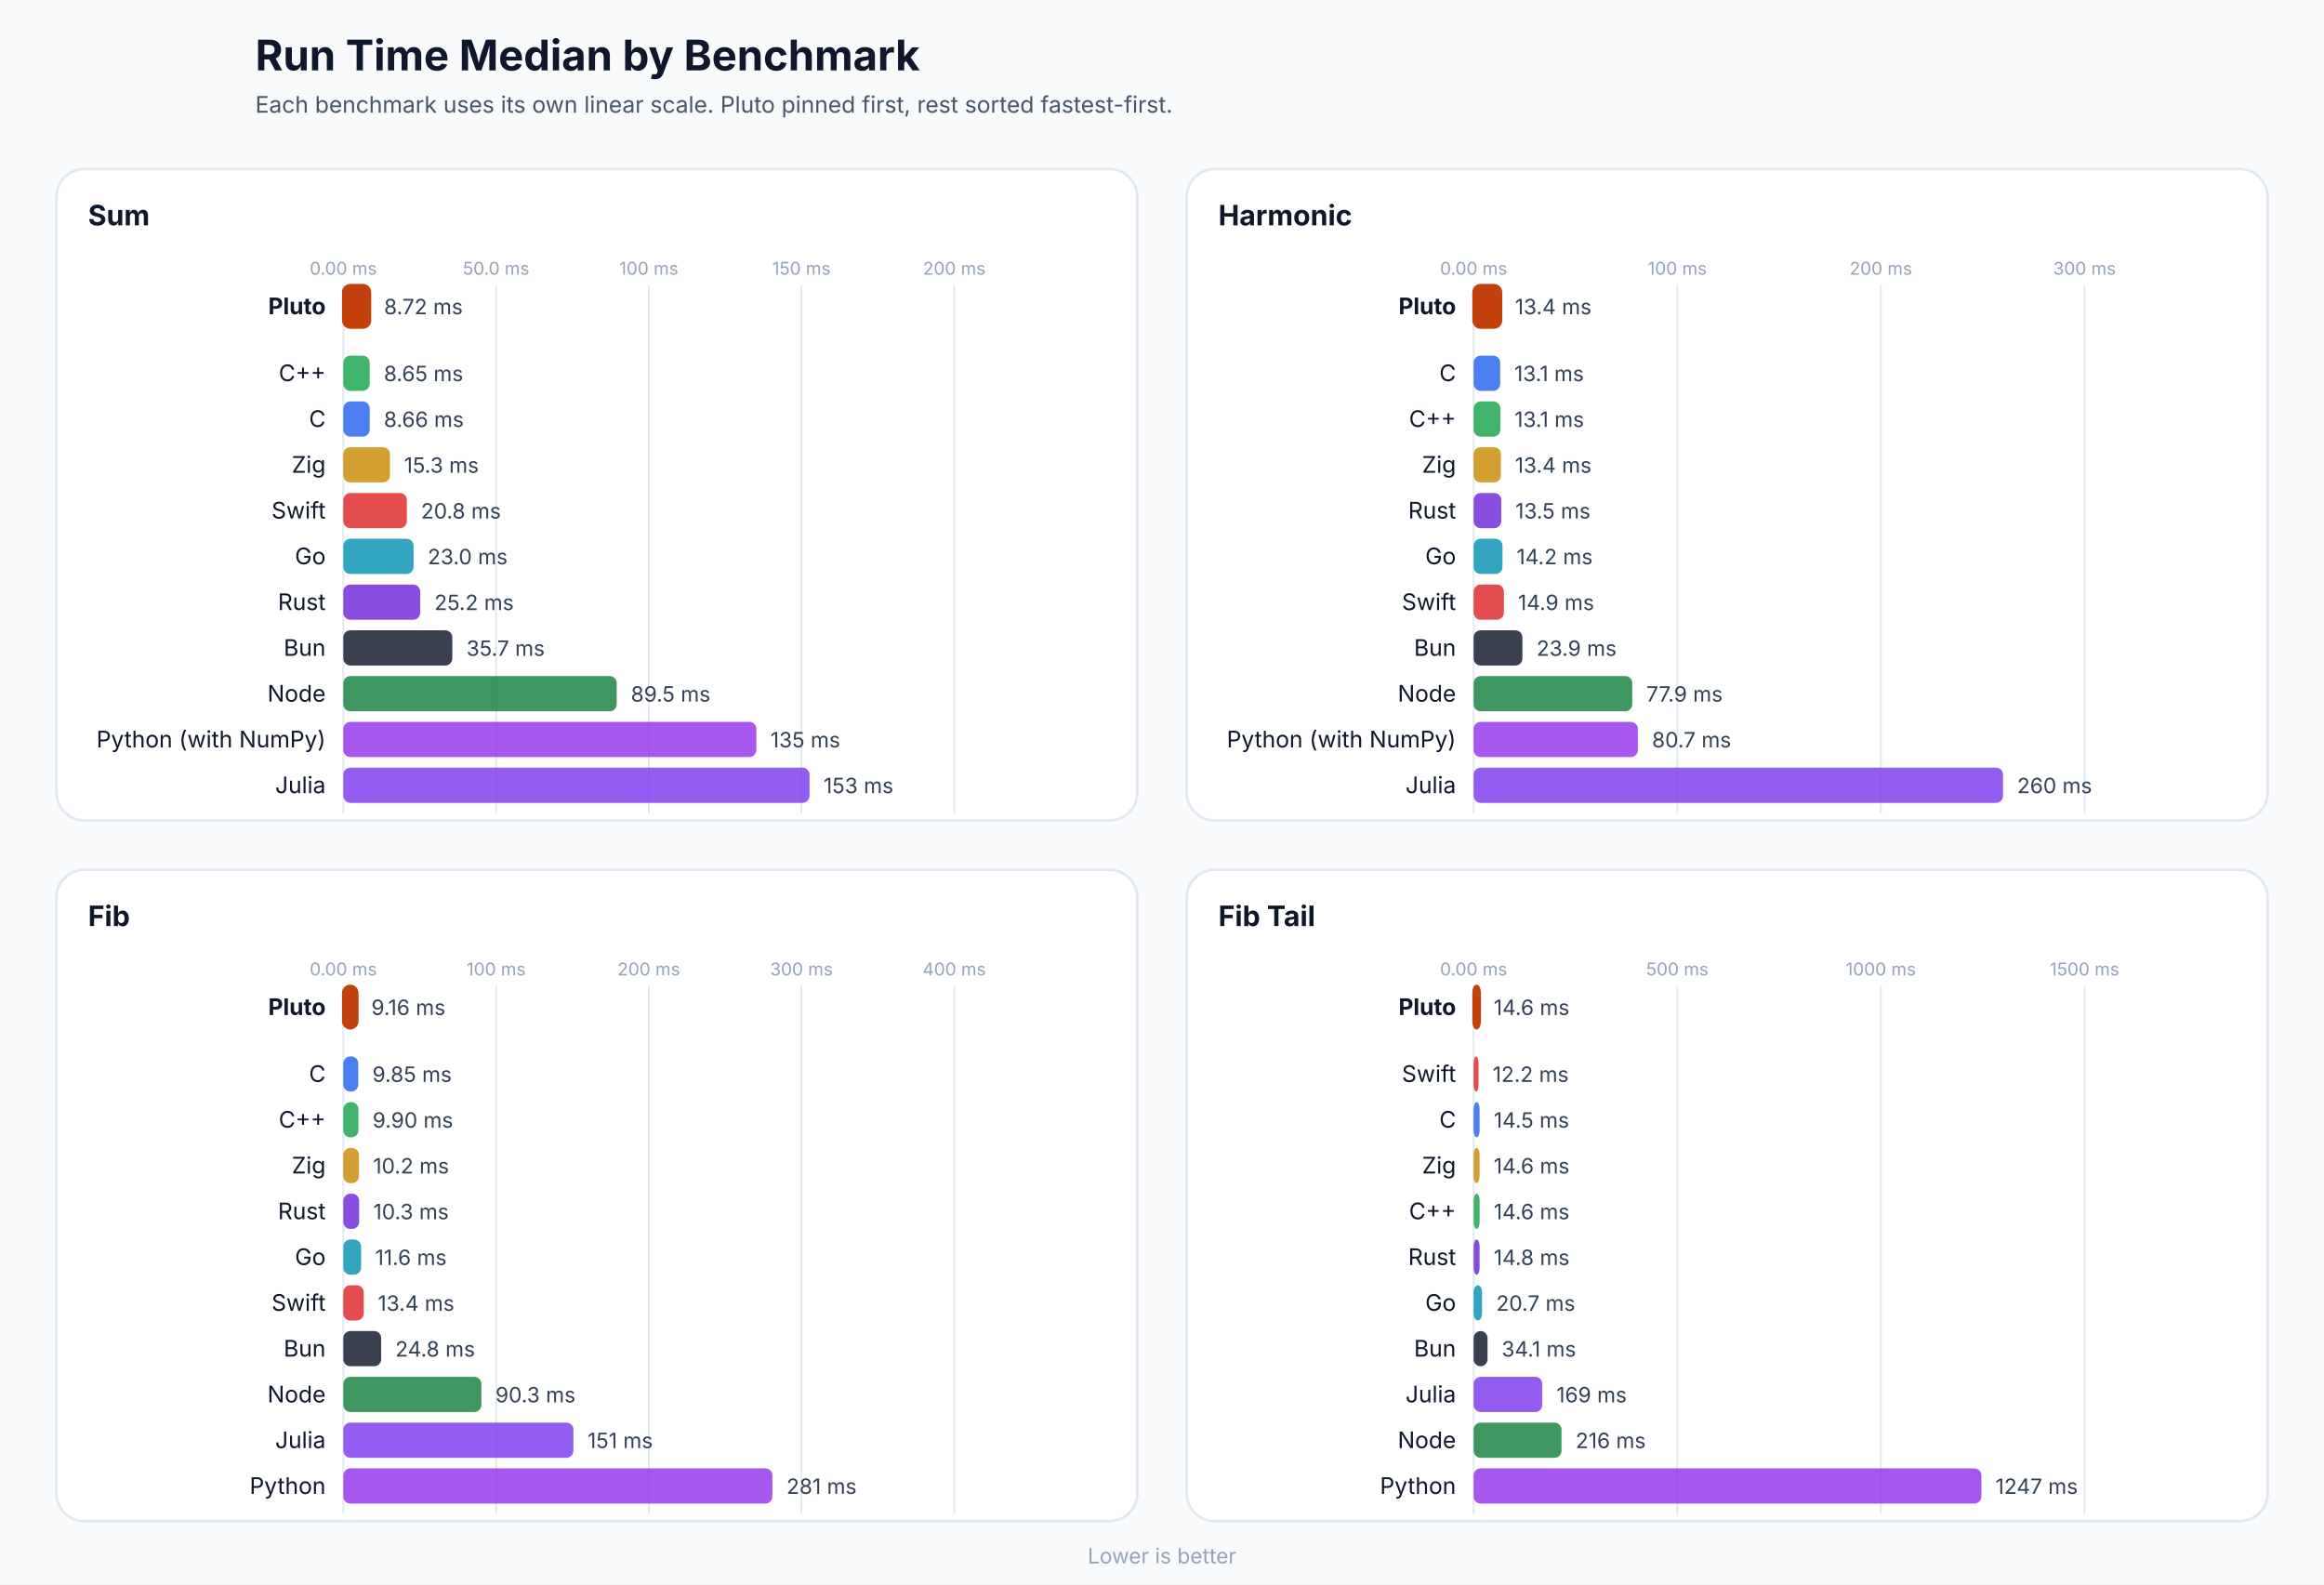
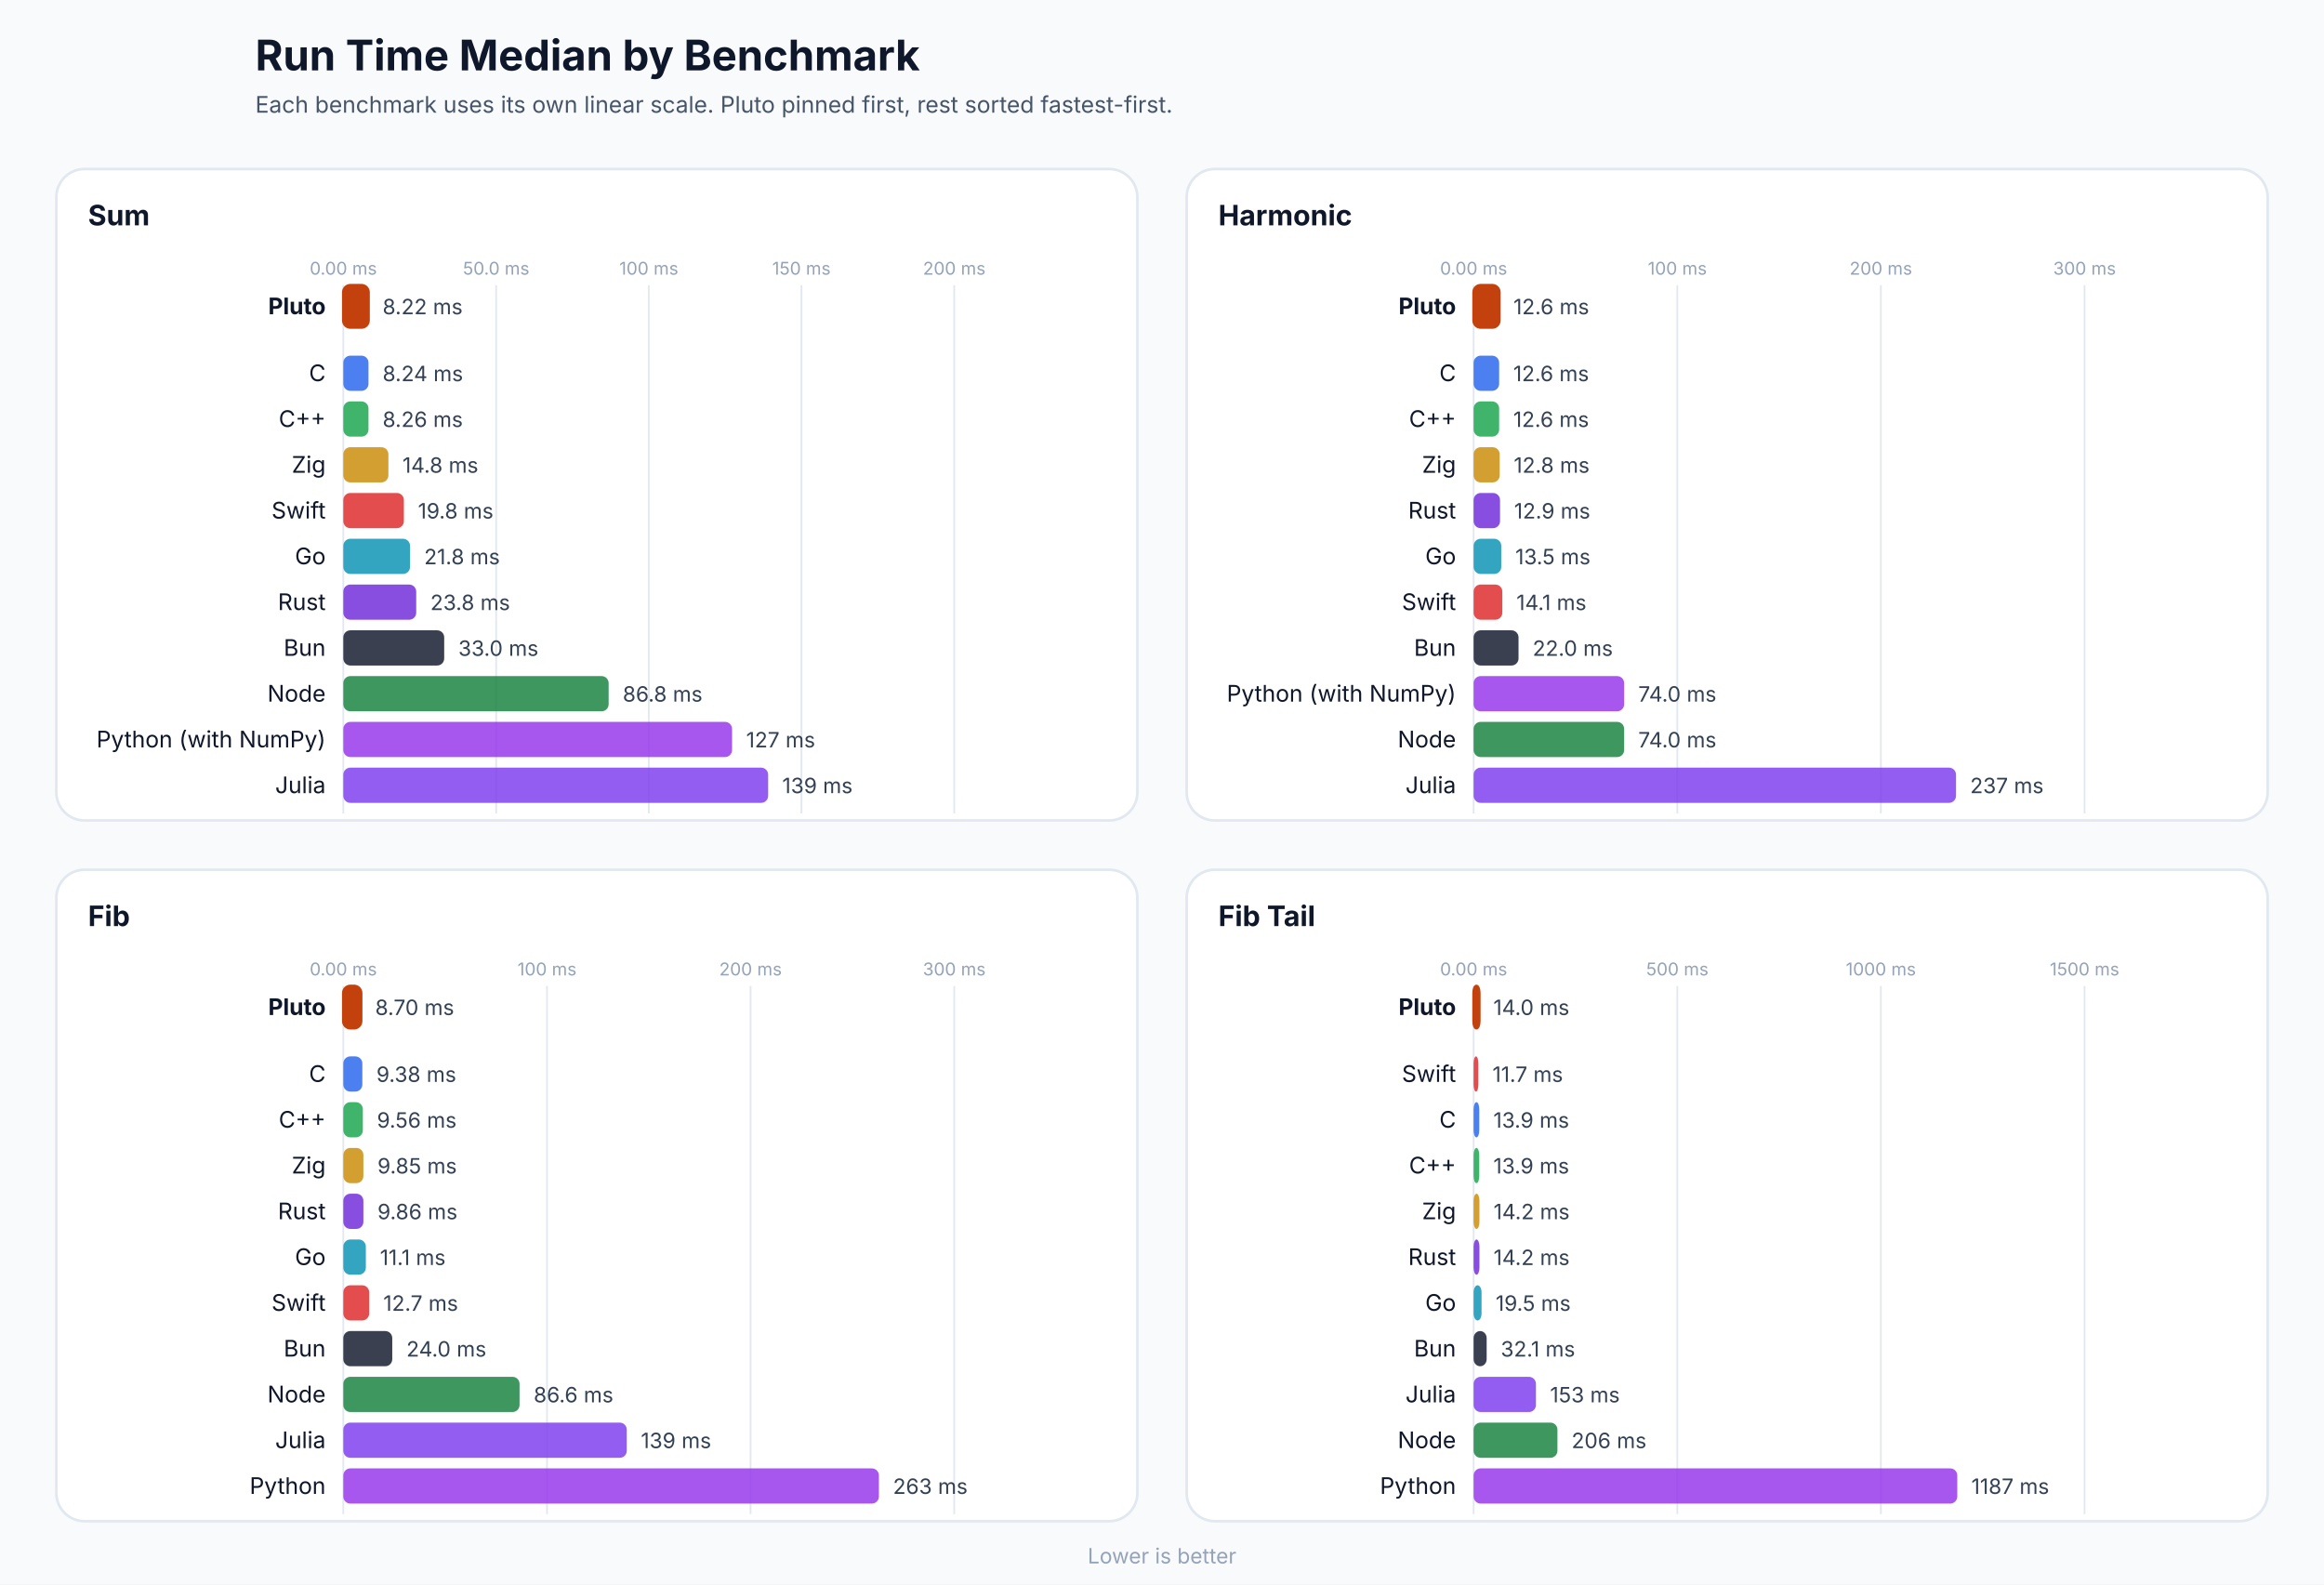
<svg xmlns="http://www.w3.org/2000/svg" width="1320" height="900" viewBox="0 0 1320 900" role="img" aria-labelledby="chart-title chart-desc">
  <rect width="1320" height="900" fill="#f8fafc" />
  <text x="145" y="40" fill="#0f172a" font-size="24" font-weight="700" font-family="ui-sans-serif, system-ui, -apple-system, BlinkMacSystemFont, sans-serif">Run Time Median by Benchmark</text>
  <text x="145" y="64" fill="#475569" font-size="13" font-family="ui-sans-serif, system-ui, -apple-system, BlinkMacSystemFont, sans-serif">Each benchmark uses its own linear scale. Pluto pinned first, rest sorted fastest-first.</text>
  <rect x="32" y="96" width="614" height="370" rx="16" fill="#ffffff" stroke="#e2e8f0" stroke-width="1.5" />
  <text x="50" y="128" fill="#0f172a" font-size="16" font-weight="700" font-family="ui-sans-serif, system-ui, -apple-system, BlinkMacSystemFont, sans-serif">Sum</text>
  <line x1="195.0" y1="162" x2="195.0" y2="462" stroke="#e2e8f0" stroke-width="1" />
  <text x="195.0" y="156" text-anchor="middle" fill="#94a3b8" font-size="10" font-family="ui-sans-serif, system-ui, -apple-system, BlinkMacSystemFont, sans-serif">0.00 ms</text>
  <line x1="281.8" y1="162" x2="281.8" y2="462" stroke="#e2e8f0" stroke-width="1" />
  <text x="281.8" y="156" text-anchor="middle" fill="#94a3b8" font-size="10" font-family="ui-sans-serif, system-ui, -apple-system, BlinkMacSystemFont, sans-serif">50.0 ms</text>
  <line x1="368.5" y1="162" x2="368.5" y2="462" stroke="#e2e8f0" stroke-width="1" />
  <text x="368.5" y="156" text-anchor="middle" fill="#94a3b8" font-size="10" font-family="ui-sans-serif, system-ui, -apple-system, BlinkMacSystemFont, sans-serif">100 ms</text>
  <line x1="455.2" y1="162" x2="455.2" y2="462" stroke="#e2e8f0" stroke-width="1" />
  <text x="455.2" y="156" text-anchor="middle" fill="#94a3b8" font-size="10" font-family="ui-sans-serif, system-ui, -apple-system, BlinkMacSystemFont, sans-serif">150 ms</text>
  <line x1="542.0" y1="162" x2="542.0" y2="462" stroke="#e2e8f0" stroke-width="1" />
  <text x="542.0" y="156" text-anchor="middle" fill="#94a3b8" font-size="10" font-family="ui-sans-serif, system-ui, -apple-system, BlinkMacSystemFont, sans-serif">200 ms</text>
  <text x="185" y="178.5" text-anchor="end" fill="#0f172a" font-size="13" font-weight="700" font-family="ui-sans-serif, system-ui, -apple-system, BlinkMacSystemFont, sans-serif">Pluto</text>
-   <rect x="195" y="162" width="15.1" height="24" rx="4" fill="#c2410c" fill-opacity="1.0" stroke="#c2410c" stroke-width="1.5" />
-   <text x="218.1" y="178.5" text-anchor="start" fill="#334155" font-size="12" font-family="ui-sans-serif, system-ui, -apple-system, BlinkMacSystemFont, sans-serif">8.72 ms</text>
-   <text x="185" y="216.5" text-anchor="end" fill="#0f172a" font-size="13" font-weight="400" font-family="ui-sans-serif, system-ui, -apple-system, BlinkMacSystemFont, sans-serif">C++</text>
-   <rect x="195" y="202" width="15.0" height="20" rx="4" fill="#16a34a" fill-opacity="0.82" />
-   <text x="218.0" y="216.5" text-anchor="start" fill="#334155" font-size="12" font-family="ui-sans-serif, system-ui, -apple-system, BlinkMacSystemFont, sans-serif">8.65 ms</text>
-   <text x="185" y="242.5" text-anchor="end" fill="#0f172a" font-size="13" font-weight="400" font-family="ui-sans-serif, system-ui, -apple-system, BlinkMacSystemFont, sans-serif">C</text>
-   <rect x="195" y="228" width="15.0" height="20" rx="4" fill="#2563eb" fill-opacity="0.82" />
-   <text x="218.0" y="242.5" text-anchor="start" fill="#334155" font-size="12" font-family="ui-sans-serif, system-ui, -apple-system, BlinkMacSystemFont, sans-serif">8.66 ms</text>
+   <rect x="195" y="162" width="14.3" height="24" rx="4" fill="#c2410c" fill-opacity="1.0" stroke="#c2410c" stroke-width="1.5" />
+   <text x="217.3" y="178.5" text-anchor="start" fill="#334155" font-size="12" font-family="ui-sans-serif, system-ui, -apple-system, BlinkMacSystemFont, sans-serif">8.22 ms</text>
+   <text x="185" y="216.5" text-anchor="end" fill="#0f172a" font-size="13" font-weight="400" font-family="ui-sans-serif, system-ui, -apple-system, BlinkMacSystemFont, sans-serif">C</text>
+   <rect x="195" y="202" width="14.3" height="20" rx="4" fill="#2563eb" fill-opacity="0.82" />
+   <text x="217.3" y="216.5" text-anchor="start" fill="#334155" font-size="12" font-family="ui-sans-serif, system-ui, -apple-system, BlinkMacSystemFont, sans-serif">8.24 ms</text>
+   <text x="185" y="242.5" text-anchor="end" fill="#0f172a" font-size="13" font-weight="400" font-family="ui-sans-serif, system-ui, -apple-system, BlinkMacSystemFont, sans-serif">C++</text>
+   <rect x="195" y="228" width="14.3" height="20" rx="4" fill="#16a34a" fill-opacity="0.82" />
+   <text x="217.3" y="242.5" text-anchor="start" fill="#334155" font-size="12" font-family="ui-sans-serif, system-ui, -apple-system, BlinkMacSystemFont, sans-serif">8.26 ms</text>
  <text x="185" y="268.5" text-anchor="end" fill="#0f172a" font-size="13" font-weight="400" font-family="ui-sans-serif, system-ui, -apple-system, BlinkMacSystemFont, sans-serif">Zig</text>
-   <rect x="195" y="254" width="26.5" height="20" rx="4" fill="#ca8a04" fill-opacity="0.82" />
-   <text x="229.5" y="268.5" text-anchor="start" fill="#334155" font-size="12" font-family="ui-sans-serif, system-ui, -apple-system, BlinkMacSystemFont, sans-serif">15.3 ms</text>
+   <rect x="195" y="254" width="25.6" height="20" rx="4" fill="#ca8a04" fill-opacity="0.82" />
+   <text x="228.6" y="268.5" text-anchor="start" fill="#334155" font-size="12" font-family="ui-sans-serif, system-ui, -apple-system, BlinkMacSystemFont, sans-serif">14.8 ms</text>
  <text x="185" y="294.5" text-anchor="end" fill="#0f172a" font-size="13" font-weight="400" font-family="ui-sans-serif, system-ui, -apple-system, BlinkMacSystemFont, sans-serif">Swift</text>
-   <rect x="195" y="280" width="36.1" height="20" rx="4" fill="#dc2626" fill-opacity="0.82" />
-   <text x="239.1" y="294.5" text-anchor="start" fill="#334155" font-size="12" font-family="ui-sans-serif, system-ui, -apple-system, BlinkMacSystemFont, sans-serif">20.8 ms</text>
+   <rect x="195" y="280" width="34.4" height="20" rx="4" fill="#dc2626" fill-opacity="0.82" />
+   <text x="237.4" y="294.5" text-anchor="start" fill="#334155" font-size="12" font-family="ui-sans-serif, system-ui, -apple-system, BlinkMacSystemFont, sans-serif">19.8 ms</text>
  <text x="185" y="320.5" text-anchor="end" fill="#0f172a" font-size="13" font-weight="400" font-family="ui-sans-serif, system-ui, -apple-system, BlinkMacSystemFont, sans-serif">Go</text>
-   <rect x="195" y="306" width="39.9" height="20" rx="4" fill="#0891b2" fill-opacity="0.82" />
-   <text x="242.9" y="320.5" text-anchor="start" fill="#334155" font-size="12" font-family="ui-sans-serif, system-ui, -apple-system, BlinkMacSystemFont, sans-serif">23.0 ms</text>
+   <rect x="195" y="306" width="37.9" height="20" rx="4" fill="#0891b2" fill-opacity="0.82" />
+   <text x="240.9" y="320.5" text-anchor="start" fill="#334155" font-size="12" font-family="ui-sans-serif, system-ui, -apple-system, BlinkMacSystemFont, sans-serif">21.8 ms</text>
  <text x="185" y="346.5" text-anchor="end" fill="#0f172a" font-size="13" font-weight="400" font-family="ui-sans-serif, system-ui, -apple-system, BlinkMacSystemFont, sans-serif">Rust</text>
-   <rect x="195" y="332" width="43.7" height="20" rx="4" fill="#6d28d9" fill-opacity="0.82" />
-   <text x="246.7" y="346.5" text-anchor="start" fill="#334155" font-size="12" font-family="ui-sans-serif, system-ui, -apple-system, BlinkMacSystemFont, sans-serif">25.2 ms</text>
+   <rect x="195" y="332" width="41.4" height="20" rx="4" fill="#6d28d9" fill-opacity="0.82" />
+   <text x="244.4" y="346.5" text-anchor="start" fill="#334155" font-size="12" font-family="ui-sans-serif, system-ui, -apple-system, BlinkMacSystemFont, sans-serif">23.8 ms</text>
  <text x="185" y="372.5" text-anchor="end" fill="#0f172a" font-size="13" font-weight="400" font-family="ui-sans-serif, system-ui, -apple-system, BlinkMacSystemFont, sans-serif">Bun</text>
-   <rect x="195" y="358" width="61.9" height="20" rx="4" fill="#0f172a" fill-opacity="0.82" />
-   <text x="264.9" y="372.5" text-anchor="start" fill="#334155" font-size="12" font-family="ui-sans-serif, system-ui, -apple-system, BlinkMacSystemFont, sans-serif">35.7 ms</text>
+   <rect x="195" y="358" width="57.3" height="20" rx="4" fill="#0f172a" fill-opacity="0.82" />
+   <text x="260.3" y="372.5" text-anchor="start" fill="#334155" font-size="12" font-family="ui-sans-serif, system-ui, -apple-system, BlinkMacSystemFont, sans-serif">33.0 ms</text>
  <text x="185" y="398.5" text-anchor="end" fill="#0f172a" font-size="13" font-weight="400" font-family="ui-sans-serif, system-ui, -apple-system, BlinkMacSystemFont, sans-serif">Node</text>
-   <rect x="195" y="384" width="155.3" height="20" rx="4" fill="#15803d" fill-opacity="0.82" />
-   <text x="358.3" y="398.5" text-anchor="start" fill="#334155" font-size="12" font-family="ui-sans-serif, system-ui, -apple-system, BlinkMacSystemFont, sans-serif">89.5 ms</text>
+   <rect x="195" y="384" width="150.7" height="20" rx="4" fill="#15803d" fill-opacity="0.82" />
+   <text x="353.7" y="398.5" text-anchor="start" fill="#334155" font-size="12" font-family="ui-sans-serif, system-ui, -apple-system, BlinkMacSystemFont, sans-serif">86.8 ms</text>
  <text x="185" y="424.5" text-anchor="end" fill="#0f172a" font-size="13" font-weight="400" font-family="ui-sans-serif, system-ui, -apple-system, BlinkMacSystemFont, sans-serif">Python (with NumPy)</text>
-   <rect x="195" y="410" width="234.6" height="20" rx="4" fill="#9333ea" fill-opacity="0.82" />
-   <text x="437.6" y="424.5" text-anchor="start" fill="#334155" font-size="12" font-family="ui-sans-serif, system-ui, -apple-system, BlinkMacSystemFont, sans-serif">135 ms</text>
+   <rect x="195" y="410" width="220.8" height="20" rx="4" fill="#9333ea" fill-opacity="0.82" />
+   <text x="423.8" y="424.5" text-anchor="start" fill="#334155" font-size="12" font-family="ui-sans-serif, system-ui, -apple-system, BlinkMacSystemFont, sans-serif">127 ms</text>
  <text x="185" y="450.5" text-anchor="end" fill="#0f172a" font-size="13" font-weight="400" font-family="ui-sans-serif, system-ui, -apple-system, BlinkMacSystemFont, sans-serif">Julia</text>
-   <rect x="195" y="436" width="264.8" height="20" rx="4" fill="#7c3aed" fill-opacity="0.82" />
-   <text x="467.8" y="450.5" text-anchor="start" fill="#334155" font-size="12" font-family="ui-sans-serif, system-ui, -apple-system, BlinkMacSystemFont, sans-serif">153 ms</text>
+   <rect x="195" y="436" width="241.3" height="20" rx="4" fill="#7c3aed" fill-opacity="0.82" />
+   <text x="444.3" y="450.5" text-anchor="start" fill="#334155" font-size="12" font-family="ui-sans-serif, system-ui, -apple-system, BlinkMacSystemFont, sans-serif">139 ms</text>
  <rect x="674" y="96" width="614" height="370" rx="16" fill="#ffffff" stroke="#e2e8f0" stroke-width="1.5" />
  <text x="692" y="128" fill="#0f172a" font-size="16" font-weight="700" font-family="ui-sans-serif, system-ui, -apple-system, BlinkMacSystemFont, sans-serif">Harmonic</text>
  <line x1="837.0" y1="162" x2="837.0" y2="462" stroke="#e2e8f0" stroke-width="1" />
  <text x="837.0" y="156" text-anchor="middle" fill="#94a3b8" font-size="10" font-family="ui-sans-serif, system-ui, -apple-system, BlinkMacSystemFont, sans-serif">0.00 ms</text>
  <line x1="952.7" y1="162" x2="952.7" y2="462" stroke="#e2e8f0" stroke-width="1" />
  <text x="952.7" y="156" text-anchor="middle" fill="#94a3b8" font-size="10" font-family="ui-sans-serif, system-ui, -apple-system, BlinkMacSystemFont, sans-serif">100 ms</text>
  <line x1="1068.3" y1="162" x2="1068.3" y2="462" stroke="#e2e8f0" stroke-width="1" />
  <text x="1068.3" y="156" text-anchor="middle" fill="#94a3b8" font-size="10" font-family="ui-sans-serif, system-ui, -apple-system, BlinkMacSystemFont, sans-serif">200 ms</text>
  <line x1="1184.0" y1="162" x2="1184.0" y2="462" stroke="#e2e8f0" stroke-width="1" />
  <text x="1184.0" y="156" text-anchor="middle" fill="#94a3b8" font-size="10" font-family="ui-sans-serif, system-ui, -apple-system, BlinkMacSystemFont, sans-serif">300 ms</text>
  <text x="827" y="178.5" text-anchor="end" fill="#0f172a" font-size="13" font-weight="700" font-family="ui-sans-serif, system-ui, -apple-system, BlinkMacSystemFont, sans-serif">Pluto</text>
-   <rect x="837" y="162" width="15.5" height="24" rx="4" fill="#c2410c" fill-opacity="1.0" stroke="#c2410c" stroke-width="1.5" />
-   <text x="860.5" y="178.5" text-anchor="start" fill="#334155" font-size="12" font-family="ui-sans-serif, system-ui, -apple-system, BlinkMacSystemFont, sans-serif">13.4 ms</text>
+   <rect x="837" y="162" width="14.6" height="24" rx="4" fill="#c2410c" fill-opacity="1.0" stroke="#c2410c" stroke-width="1.5" />
+   <text x="859.6" y="178.5" text-anchor="start" fill="#334155" font-size="12" font-family="ui-sans-serif, system-ui, -apple-system, BlinkMacSystemFont, sans-serif">12.6 ms</text>
  <text x="827" y="216.5" text-anchor="end" fill="#0f172a" font-size="13" font-weight="400" font-family="ui-sans-serif, system-ui, -apple-system, BlinkMacSystemFont, sans-serif">C</text>
-   <rect x="837" y="202" width="15.1" height="20" rx="4" fill="#2563eb" fill-opacity="0.82" />
-   <text x="860.1" y="216.5" text-anchor="start" fill="#334155" font-size="12" font-family="ui-sans-serif, system-ui, -apple-system, BlinkMacSystemFont, sans-serif">13.1 ms</text>
+   <rect x="837" y="202" width="14.5" height="20" rx="4" fill="#2563eb" fill-opacity="0.82" />
+   <text x="859.5" y="216.5" text-anchor="start" fill="#334155" font-size="12" font-family="ui-sans-serif, system-ui, -apple-system, BlinkMacSystemFont, sans-serif">12.6 ms</text>
  <text x="827" y="242.5" text-anchor="end" fill="#0f172a" font-size="13" font-weight="400" font-family="ui-sans-serif, system-ui, -apple-system, BlinkMacSystemFont, sans-serif">C++</text>
-   <rect x="837" y="228" width="15.2" height="20" rx="4" fill="#16a34a" fill-opacity="0.82" />
-   <text x="860.2" y="242.5" text-anchor="start" fill="#334155" font-size="12" font-family="ui-sans-serif, system-ui, -apple-system, BlinkMacSystemFont, sans-serif">13.1 ms</text>
+   <rect x="837" y="228" width="14.5" height="20" rx="4" fill="#16a34a" fill-opacity="0.82" />
+   <text x="859.5" y="242.5" text-anchor="start" fill="#334155" font-size="12" font-family="ui-sans-serif, system-ui, -apple-system, BlinkMacSystemFont, sans-serif">12.6 ms</text>
  <text x="827" y="268.5" text-anchor="end" fill="#0f172a" font-size="13" font-weight="400" font-family="ui-sans-serif, system-ui, -apple-system, BlinkMacSystemFont, sans-serif">Zig</text>
-   <rect x="837" y="254" width="15.5" height="20" rx="4" fill="#ca8a04" fill-opacity="0.82" />
-   <text x="860.5" y="268.5" text-anchor="start" fill="#334155" font-size="12" font-family="ui-sans-serif, system-ui, -apple-system, BlinkMacSystemFont, sans-serif">13.4 ms</text>
+   <rect x="837" y="254" width="14.8" height="20" rx="4" fill="#ca8a04" fill-opacity="0.82" />
+   <text x="859.8" y="268.5" text-anchor="start" fill="#334155" font-size="12" font-family="ui-sans-serif, system-ui, -apple-system, BlinkMacSystemFont, sans-serif">12.8 ms</text>
  <text x="827" y="294.5" text-anchor="end" fill="#0f172a" font-size="13" font-weight="400" font-family="ui-sans-serif, system-ui, -apple-system, BlinkMacSystemFont, sans-serif">Rust</text>
-   <rect x="837" y="280" width="15.7" height="20" rx="4" fill="#6d28d9" fill-opacity="0.82" />
-   <text x="860.7" y="294.5" text-anchor="start" fill="#334155" font-size="12" font-family="ui-sans-serif, system-ui, -apple-system, BlinkMacSystemFont, sans-serif">13.5 ms</text>
+   <rect x="837" y="280" width="15.0" height="20" rx="4" fill="#6d28d9" fill-opacity="0.82" />
+   <text x="860.0" y="294.5" text-anchor="start" fill="#334155" font-size="12" font-family="ui-sans-serif, system-ui, -apple-system, BlinkMacSystemFont, sans-serif">12.9 ms</text>
  <text x="827" y="320.5" text-anchor="end" fill="#0f172a" font-size="13" font-weight="400" font-family="ui-sans-serif, system-ui, -apple-system, BlinkMacSystemFont, sans-serif">Go</text>
-   <rect x="837" y="306" width="16.4" height="20" rx="4" fill="#0891b2" fill-opacity="0.82" />
-   <text x="861.4" y="320.5" text-anchor="start" fill="#334155" font-size="12" font-family="ui-sans-serif, system-ui, -apple-system, BlinkMacSystemFont, sans-serif">14.2 ms</text>
+   <rect x="837" y="306" width="15.7" height="20" rx="4" fill="#0891b2" fill-opacity="0.82" />
+   <text x="860.7" y="320.5" text-anchor="start" fill="#334155" font-size="12" font-family="ui-sans-serif, system-ui, -apple-system, BlinkMacSystemFont, sans-serif">13.5 ms</text>
  <text x="827" y="346.5" text-anchor="end" fill="#0f172a" font-size="13" font-weight="400" font-family="ui-sans-serif, system-ui, -apple-system, BlinkMacSystemFont, sans-serif">Swift</text>
-   <rect x="837" y="332" width="17.2" height="20" rx="4" fill="#dc2626" fill-opacity="0.82" />
-   <text x="862.2" y="346.5" text-anchor="start" fill="#334155" font-size="12" font-family="ui-sans-serif, system-ui, -apple-system, BlinkMacSystemFont, sans-serif">14.9 ms</text>
+   <rect x="837" y="332" width="16.3" height="20" rx="4" fill="#dc2626" fill-opacity="0.82" />
+   <text x="861.3" y="346.5" text-anchor="start" fill="#334155" font-size="12" font-family="ui-sans-serif, system-ui, -apple-system, BlinkMacSystemFont, sans-serif">14.1 ms</text>
  <text x="827" y="372.5" text-anchor="end" fill="#0f172a" font-size="13" font-weight="400" font-family="ui-sans-serif, system-ui, -apple-system, BlinkMacSystemFont, sans-serif">Bun</text>
-   <rect x="837" y="358" width="27.7" height="20" rx="4" fill="#0f172a" fill-opacity="0.82" />
-   <text x="872.7" y="372.5" text-anchor="start" fill="#334155" font-size="12" font-family="ui-sans-serif, system-ui, -apple-system, BlinkMacSystemFont, sans-serif">23.9 ms</text>
-   <text x="827" y="398.5" text-anchor="end" fill="#0f172a" font-size="13" font-weight="400" font-family="ui-sans-serif, system-ui, -apple-system, BlinkMacSystemFont, sans-serif">Node</text>
-   <rect x="837" y="384" width="90.1" height="20" rx="4" fill="#15803d" fill-opacity="0.82" />
-   <text x="935.1" y="398.5" text-anchor="start" fill="#334155" font-size="12" font-family="ui-sans-serif, system-ui, -apple-system, BlinkMacSystemFont, sans-serif">77.9 ms</text>
-   <text x="827" y="424.5" text-anchor="end" fill="#0f172a" font-size="13" font-weight="400" font-family="ui-sans-serif, system-ui, -apple-system, BlinkMacSystemFont, sans-serif">Python (with NumPy)</text>
-   <rect x="837" y="410" width="93.3" height="20" rx="4" fill="#9333ea" fill-opacity="0.82" />
-   <text x="938.3" y="424.5" text-anchor="start" fill="#334155" font-size="12" font-family="ui-sans-serif, system-ui, -apple-system, BlinkMacSystemFont, sans-serif">80.7 ms</text>
+   <rect x="837" y="358" width="25.5" height="20" rx="4" fill="#0f172a" fill-opacity="0.82" />
+   <text x="870.5" y="372.5" text-anchor="start" fill="#334155" font-size="12" font-family="ui-sans-serif, system-ui, -apple-system, BlinkMacSystemFont, sans-serif">22.0 ms</text>
+   <text x="827" y="398.5" text-anchor="end" fill="#0f172a" font-size="13" font-weight="400" font-family="ui-sans-serif, system-ui, -apple-system, BlinkMacSystemFont, sans-serif">Python (with NumPy)</text>
+   <rect x="837" y="384" width="85.5" height="20" rx="4" fill="#9333ea" fill-opacity="0.82" />
+   <text x="930.5" y="398.5" text-anchor="start" fill="#334155" font-size="12" font-family="ui-sans-serif, system-ui, -apple-system, BlinkMacSystemFont, sans-serif">74.0 ms</text>
+   <text x="827" y="424.5" text-anchor="end" fill="#0f172a" font-size="13" font-weight="400" font-family="ui-sans-serif, system-ui, -apple-system, BlinkMacSystemFont, sans-serif">Node</text>
+   <rect x="837" y="410" width="85.5" height="20" rx="4" fill="#15803d" fill-opacity="0.82" />
+   <text x="930.5" y="424.5" text-anchor="start" fill="#334155" font-size="12" font-family="ui-sans-serif, system-ui, -apple-system, BlinkMacSystemFont, sans-serif">74.0 ms</text>
  <text x="827" y="450.5" text-anchor="end" fill="#0f172a" font-size="13" font-weight="400" font-family="ui-sans-serif, system-ui, -apple-system, BlinkMacSystemFont, sans-serif">Julia</text>
-   <rect x="837" y="436" width="300.7" height="20" rx="4" fill="#7c3aed" fill-opacity="0.82" />
-   <text x="1145.7" y="450.5" text-anchor="start" fill="#334155" font-size="12" font-family="ui-sans-serif, system-ui, -apple-system, BlinkMacSystemFont, sans-serif">260 ms</text>
+   <rect x="837" y="436" width="274.0" height="20" rx="4" fill="#7c3aed" fill-opacity="0.82" />
+   <text x="1119.0" y="450.5" text-anchor="start" fill="#334155" font-size="12" font-family="ui-sans-serif, system-ui, -apple-system, BlinkMacSystemFont, sans-serif">237 ms</text>
  <rect x="32" y="494" width="614" height="370" rx="16" fill="#ffffff" stroke="#e2e8f0" stroke-width="1.5" />
  <text x="50" y="526" fill="#0f172a" font-size="16" font-weight="700" font-family="ui-sans-serif, system-ui, -apple-system, BlinkMacSystemFont, sans-serif">Fib</text>
  <line x1="195.0" y1="560" x2="195.0" y2="860" stroke="#e2e8f0" stroke-width="1" />
  <text x="195.0" y="554" text-anchor="middle" fill="#94a3b8" font-size="10" font-family="ui-sans-serif, system-ui, -apple-system, BlinkMacSystemFont, sans-serif">0.00 ms</text>
-   <line x1="281.8" y1="560" x2="281.8" y2="860" stroke="#e2e8f0" stroke-width="1" />
-   <text x="281.8" y="554" text-anchor="middle" fill="#94a3b8" font-size="10" font-family="ui-sans-serif, system-ui, -apple-system, BlinkMacSystemFont, sans-serif">100 ms</text>
-   <line x1="368.5" y1="560" x2="368.5" y2="860" stroke="#e2e8f0" stroke-width="1" />
-   <text x="368.5" y="554" text-anchor="middle" fill="#94a3b8" font-size="10" font-family="ui-sans-serif, system-ui, -apple-system, BlinkMacSystemFont, sans-serif">200 ms</text>
-   <line x1="455.2" y1="560" x2="455.2" y2="860" stroke="#e2e8f0" stroke-width="1" />
-   <text x="455.2" y="554" text-anchor="middle" fill="#94a3b8" font-size="10" font-family="ui-sans-serif, system-ui, -apple-system, BlinkMacSystemFont, sans-serif">300 ms</text>
+   <line x1="310.7" y1="560" x2="310.7" y2="860" stroke="#e2e8f0" stroke-width="1" />
+   <text x="310.7" y="554" text-anchor="middle" fill="#94a3b8" font-size="10" font-family="ui-sans-serif, system-ui, -apple-system, BlinkMacSystemFont, sans-serif">100 ms</text>
+   <line x1="426.3" y1="560" x2="426.3" y2="860" stroke="#e2e8f0" stroke-width="1" />
+   <text x="426.3" y="554" text-anchor="middle" fill="#94a3b8" font-size="10" font-family="ui-sans-serif, system-ui, -apple-system, BlinkMacSystemFont, sans-serif">200 ms</text>
  <line x1="542.0" y1="560" x2="542.0" y2="860" stroke="#e2e8f0" stroke-width="1" />
-   <text x="542.0" y="554" text-anchor="middle" fill="#94a3b8" font-size="10" font-family="ui-sans-serif, system-ui, -apple-system, BlinkMacSystemFont, sans-serif">400 ms</text>
+   <text x="542.0" y="554" text-anchor="middle" fill="#94a3b8" font-size="10" font-family="ui-sans-serif, system-ui, -apple-system, BlinkMacSystemFont, sans-serif">300 ms</text>
  <text x="185" y="576.5" text-anchor="end" fill="#0f172a" font-size="13" font-weight="700" font-family="ui-sans-serif, system-ui, -apple-system, BlinkMacSystemFont, sans-serif">Pluto</text>
-   <rect x="195" y="560" width="7.9" height="24" rx="4" fill="#c2410c" fill-opacity="1.0" stroke="#c2410c" stroke-width="1.5" />
-   <text x="210.9" y="576.5" text-anchor="start" fill="#334155" font-size="12" font-family="ui-sans-serif, system-ui, -apple-system, BlinkMacSystemFont, sans-serif">9.16 ms</text>
+   <rect x="195" y="560" width="10.1" height="24" rx="4" fill="#c2410c" fill-opacity="1.0" stroke="#c2410c" stroke-width="1.5" />
+   <text x="213.1" y="576.5" text-anchor="start" fill="#334155" font-size="12" font-family="ui-sans-serif, system-ui, -apple-system, BlinkMacSystemFont, sans-serif">8.70 ms</text>
  <text x="185" y="614.5" text-anchor="end" fill="#0f172a" font-size="13" font-weight="400" font-family="ui-sans-serif, system-ui, -apple-system, BlinkMacSystemFont, sans-serif">C</text>
-   <rect x="195" y="600" width="8.5" height="20" rx="4" fill="#2563eb" fill-opacity="0.82" />
-   <text x="211.5" y="614.5" text-anchor="start" fill="#334155" font-size="12" font-family="ui-sans-serif, system-ui, -apple-system, BlinkMacSystemFont, sans-serif">9.85 ms</text>
+   <rect x="195" y="600" width="10.8" height="20" rx="4" fill="#2563eb" fill-opacity="0.82" />
+   <text x="213.8" y="614.5" text-anchor="start" fill="#334155" font-size="12" font-family="ui-sans-serif, system-ui, -apple-system, BlinkMacSystemFont, sans-serif">9.38 ms</text>
  <text x="185" y="640.5" text-anchor="end" fill="#0f172a" font-size="13" font-weight="400" font-family="ui-sans-serif, system-ui, -apple-system, BlinkMacSystemFont, sans-serif">C++</text>
-   <rect x="195" y="626" width="8.6" height="20" rx="4" fill="#16a34a" fill-opacity="0.82" />
-   <text x="211.6" y="640.5" text-anchor="start" fill="#334155" font-size="12" font-family="ui-sans-serif, system-ui, -apple-system, BlinkMacSystemFont, sans-serif">9.90 ms</text>
+   <rect x="195" y="626" width="11.1" height="20" rx="4" fill="#16a34a" fill-opacity="0.82" />
+   <text x="214.1" y="640.5" text-anchor="start" fill="#334155" font-size="12" font-family="ui-sans-serif, system-ui, -apple-system, BlinkMacSystemFont, sans-serif">9.56 ms</text>
  <text x="185" y="666.5" text-anchor="end" fill="#0f172a" font-size="13" font-weight="400" font-family="ui-sans-serif, system-ui, -apple-system, BlinkMacSystemFont, sans-serif">Zig</text>
-   <rect x="195" y="652" width="8.9" height="20" rx="4" fill="#ca8a04" fill-opacity="0.82" />
-   <text x="211.9" y="666.5" text-anchor="start" fill="#334155" font-size="12" font-family="ui-sans-serif, system-ui, -apple-system, BlinkMacSystemFont, sans-serif">10.2 ms</text>
+   <rect x="195" y="652" width="11.4" height="20" rx="4" fill="#ca8a04" fill-opacity="0.82" />
+   <text x="214.4" y="666.5" text-anchor="start" fill="#334155" font-size="12" font-family="ui-sans-serif, system-ui, -apple-system, BlinkMacSystemFont, sans-serif">9.85 ms</text>
  <text x="185" y="692.5" text-anchor="end" fill="#0f172a" font-size="13" font-weight="400" font-family="ui-sans-serif, system-ui, -apple-system, BlinkMacSystemFont, sans-serif">Rust</text>
-   <rect x="195" y="678" width="9.0" height="20" rx="4" fill="#6d28d9" fill-opacity="0.82" />
-   <text x="212.0" y="692.5" text-anchor="start" fill="#334155" font-size="12" font-family="ui-sans-serif, system-ui, -apple-system, BlinkMacSystemFont, sans-serif">10.3 ms</text>
+   <rect x="195" y="678" width="11.4" height="20" rx="4" fill="#6d28d9" fill-opacity="0.82" />
+   <text x="214.4" y="692.5" text-anchor="start" fill="#334155" font-size="12" font-family="ui-sans-serif, system-ui, -apple-system, BlinkMacSystemFont, sans-serif">9.86 ms</text>
  <text x="185" y="718.5" text-anchor="end" fill="#0f172a" font-size="13" font-weight="400" font-family="ui-sans-serif, system-ui, -apple-system, BlinkMacSystemFont, sans-serif">Go</text>
-   <rect x="195" y="704" width="10.1" height="20" rx="4" fill="#0891b2" fill-opacity="0.82" />
-   <text x="213.1" y="718.5" text-anchor="start" fill="#334155" font-size="12" font-family="ui-sans-serif, system-ui, -apple-system, BlinkMacSystemFont, sans-serif">11.6 ms</text>
+   <rect x="195" y="704" width="12.8" height="20" rx="4" fill="#0891b2" fill-opacity="0.82" />
+   <text x="215.8" y="718.5" text-anchor="start" fill="#334155" font-size="12" font-family="ui-sans-serif, system-ui, -apple-system, BlinkMacSystemFont, sans-serif">11.1 ms</text>
  <text x="185" y="744.5" text-anchor="end" fill="#0f172a" font-size="13" font-weight="400" font-family="ui-sans-serif, system-ui, -apple-system, BlinkMacSystemFont, sans-serif">Swift</text>
-   <rect x="195" y="730" width="11.6" height="20" rx="4" fill="#dc2626" fill-opacity="0.82" />
-   <text x="214.6" y="744.5" text-anchor="start" fill="#334155" font-size="12" font-family="ui-sans-serif, system-ui, -apple-system, BlinkMacSystemFont, sans-serif">13.4 ms</text>
+   <rect x="195" y="730" width="14.7" height="20" rx="4" fill="#dc2626" fill-opacity="0.82" />
+   <text x="217.7" y="744.5" text-anchor="start" fill="#334155" font-size="12" font-family="ui-sans-serif, system-ui, -apple-system, BlinkMacSystemFont, sans-serif">12.7 ms</text>
  <text x="185" y="770.5" text-anchor="end" fill="#0f172a" font-size="13" font-weight="400" font-family="ui-sans-serif, system-ui, -apple-system, BlinkMacSystemFont, sans-serif">Bun</text>
-   <rect x="195" y="756" width="21.5" height="20" rx="4" fill="#0f172a" fill-opacity="0.82" />
-   <text x="224.5" y="770.5" text-anchor="start" fill="#334155" font-size="12" font-family="ui-sans-serif, system-ui, -apple-system, BlinkMacSystemFont, sans-serif">24.8 ms</text>
+   <rect x="195" y="756" width="27.8" height="20" rx="4" fill="#0f172a" fill-opacity="0.82" />
+   <text x="230.8" y="770.5" text-anchor="start" fill="#334155" font-size="12" font-family="ui-sans-serif, system-ui, -apple-system, BlinkMacSystemFont, sans-serif">24.0 ms</text>
  <text x="185" y="796.5" text-anchor="end" fill="#0f172a" font-size="13" font-weight="400" font-family="ui-sans-serif, system-ui, -apple-system, BlinkMacSystemFont, sans-serif">Node</text>
-   <rect x="195" y="782" width="78.4" height="20" rx="4" fill="#15803d" fill-opacity="0.82" />
-   <text x="281.4" y="796.5" text-anchor="start" fill="#334155" font-size="12" font-family="ui-sans-serif, system-ui, -apple-system, BlinkMacSystemFont, sans-serif">90.3 ms</text>
+   <rect x="195" y="782" width="100.1" height="20" rx="4" fill="#15803d" fill-opacity="0.82" />
+   <text x="303.1" y="796.5" text-anchor="start" fill="#334155" font-size="12" font-family="ui-sans-serif, system-ui, -apple-system, BlinkMacSystemFont, sans-serif">86.6 ms</text>
  <text x="185" y="822.5" text-anchor="end" fill="#0f172a" font-size="13" font-weight="400" font-family="ui-sans-serif, system-ui, -apple-system, BlinkMacSystemFont, sans-serif">Julia</text>
-   <rect x="195" y="808" width="130.7" height="20" rx="4" fill="#7c3aed" fill-opacity="0.82" />
-   <text x="333.7" y="822.5" text-anchor="start" fill="#334155" font-size="12" font-family="ui-sans-serif, system-ui, -apple-system, BlinkMacSystemFont, sans-serif">151 ms</text>
+   <rect x="195" y="808" width="161.0" height="20" rx="4" fill="#7c3aed" fill-opacity="0.82" />
+   <text x="364.0" y="822.5" text-anchor="start" fill="#334155" font-size="12" font-family="ui-sans-serif, system-ui, -apple-system, BlinkMacSystemFont, sans-serif">139 ms</text>
  <text x="185" y="848.5" text-anchor="end" fill="#0f172a" font-size="13" font-weight="400" font-family="ui-sans-serif, system-ui, -apple-system, BlinkMacSystemFont, sans-serif">Python</text>
-   <rect x="195" y="834" width="243.7" height="20" rx="4" fill="#9333ea" fill-opacity="0.82" />
-   <text x="446.7" y="848.5" text-anchor="start" fill="#334155" font-size="12" font-family="ui-sans-serif, system-ui, -apple-system, BlinkMacSystemFont, sans-serif">281 ms</text>
+   <rect x="195" y="834" width="304.2" height="20" rx="4" fill="#9333ea" fill-opacity="0.82" />
+   <text x="507.2" y="848.5" text-anchor="start" fill="#334155" font-size="12" font-family="ui-sans-serif, system-ui, -apple-system, BlinkMacSystemFont, sans-serif">263 ms</text>
  <rect x="674" y="494" width="614" height="370" rx="16" fill="#ffffff" stroke="#e2e8f0" stroke-width="1.5" />
  <text x="692" y="526" fill="#0f172a" font-size="16" font-weight="700" font-family="ui-sans-serif, system-ui, -apple-system, BlinkMacSystemFont, sans-serif">Fib Tail</text>
  <line x1="837.0" y1="560" x2="837.0" y2="860" stroke="#e2e8f0" stroke-width="1" />
  <text x="837.0" y="554" text-anchor="middle" fill="#94a3b8" font-size="10" font-family="ui-sans-serif, system-ui, -apple-system, BlinkMacSystemFont, sans-serif">0.00 ms</text>
  <line x1="952.7" y1="560" x2="952.7" y2="860" stroke="#e2e8f0" stroke-width="1" />
  <text x="952.7" y="554" text-anchor="middle" fill="#94a3b8" font-size="10" font-family="ui-sans-serif, system-ui, -apple-system, BlinkMacSystemFont, sans-serif">500 ms</text>
  <line x1="1068.3" y1="560" x2="1068.3" y2="860" stroke="#e2e8f0" stroke-width="1" />
  <text x="1068.3" y="554" text-anchor="middle" fill="#94a3b8" font-size="10" font-family="ui-sans-serif, system-ui, -apple-system, BlinkMacSystemFont, sans-serif">1000 ms</text>
  <line x1="1184.0" y1="560" x2="1184.0" y2="860" stroke="#e2e8f0" stroke-width="1" />
  <text x="1184.0" y="554" text-anchor="middle" fill="#94a3b8" font-size="10" font-family="ui-sans-serif, system-ui, -apple-system, BlinkMacSystemFont, sans-serif">1500 ms</text>
  <text x="827" y="576.5" text-anchor="end" fill="#0f172a" font-size="13" font-weight="700" font-family="ui-sans-serif, system-ui, -apple-system, BlinkMacSystemFont, sans-serif">Pluto</text>
-   <rect x="837" y="560" width="3.4" height="24" rx="4" fill="#c2410c" fill-opacity="1.0" stroke="#c2410c" stroke-width="1.5" />
-   <text x="848.4" y="576.5" text-anchor="start" fill="#334155" font-size="12" font-family="ui-sans-serif, system-ui, -apple-system, BlinkMacSystemFont, sans-serif">14.6 ms</text>
+   <rect x="837" y="560" width="3.2" height="24" rx="4" fill="#c2410c" fill-opacity="1.0" stroke="#c2410c" stroke-width="1.5" />
+   <text x="848.2" y="576.5" text-anchor="start" fill="#334155" font-size="12" font-family="ui-sans-serif, system-ui, -apple-system, BlinkMacSystemFont, sans-serif">14.0 ms</text>
  <text x="827" y="614.5" text-anchor="end" fill="#0f172a" font-size="13" font-weight="400" font-family="ui-sans-serif, system-ui, -apple-system, BlinkMacSystemFont, sans-serif">Swift</text>
-   <rect x="837" y="600" width="2.8" height="20" rx="4" fill="#dc2626" fill-opacity="0.82" />
-   <text x="847.8" y="614.5" text-anchor="start" fill="#334155" font-size="12" font-family="ui-sans-serif, system-ui, -apple-system, BlinkMacSystemFont, sans-serif">12.2 ms</text>
+   <rect x="837" y="600" width="2.7" height="20" rx="4" fill="#dc2626" fill-opacity="0.82" />
+   <text x="847.7" y="614.5" text-anchor="start" fill="#334155" font-size="12" font-family="ui-sans-serif, system-ui, -apple-system, BlinkMacSystemFont, sans-serif">11.7 ms</text>
  <text x="827" y="640.5" text-anchor="end" fill="#0f172a" font-size="13" font-weight="400" font-family="ui-sans-serif, system-ui, -apple-system, BlinkMacSystemFont, sans-serif">C</text>
-   <rect x="837" y="626" width="3.4" height="20" rx="4" fill="#2563eb" fill-opacity="0.82" />
-   <text x="848.4" y="640.5" text-anchor="start" fill="#334155" font-size="12" font-family="ui-sans-serif, system-ui, -apple-system, BlinkMacSystemFont, sans-serif">14.5 ms</text>
-   <text x="827" y="666.5" text-anchor="end" fill="#0f172a" font-size="13" font-weight="400" font-family="ui-sans-serif, system-ui, -apple-system, BlinkMacSystemFont, sans-serif">Zig</text>
-   <rect x="837" y="652" width="3.4" height="20" rx="4" fill="#ca8a04" fill-opacity="0.82" />
-   <text x="848.4" y="666.5" text-anchor="start" fill="#334155" font-size="12" font-family="ui-sans-serif, system-ui, -apple-system, BlinkMacSystemFont, sans-serif">14.6 ms</text>
-   <text x="827" y="692.5" text-anchor="end" fill="#0f172a" font-size="13" font-weight="400" font-family="ui-sans-serif, system-ui, -apple-system, BlinkMacSystemFont, sans-serif">C++</text>
-   <rect x="837" y="678" width="3.4" height="20" rx="4" fill="#16a34a" fill-opacity="0.82" />
-   <text x="848.4" y="692.5" text-anchor="start" fill="#334155" font-size="12" font-family="ui-sans-serif, system-ui, -apple-system, BlinkMacSystemFont, sans-serif">14.6 ms</text>
+   <rect x="837" y="626" width="3.2" height="20" rx="4" fill="#2563eb" fill-opacity="0.82" />
+   <text x="848.2" y="640.5" text-anchor="start" fill="#334155" font-size="12" font-family="ui-sans-serif, system-ui, -apple-system, BlinkMacSystemFont, sans-serif">13.9 ms</text>
+   <text x="827" y="666.5" text-anchor="end" fill="#0f172a" font-size="13" font-weight="400" font-family="ui-sans-serif, system-ui, -apple-system, BlinkMacSystemFont, sans-serif">C++</text>
+   <rect x="837" y="652" width="3.2" height="20" rx="4" fill="#16a34a" fill-opacity="0.82" />
+   <text x="848.2" y="666.5" text-anchor="start" fill="#334155" font-size="12" font-family="ui-sans-serif, system-ui, -apple-system, BlinkMacSystemFont, sans-serif">13.9 ms</text>
+   <text x="827" y="692.5" text-anchor="end" fill="#0f172a" font-size="13" font-weight="400" font-family="ui-sans-serif, system-ui, -apple-system, BlinkMacSystemFont, sans-serif">Zig</text>
+   <rect x="837" y="678" width="3.3" height="20" rx="4" fill="#ca8a04" fill-opacity="0.82" />
+   <text x="848.3" y="692.5" text-anchor="start" fill="#334155" font-size="12" font-family="ui-sans-serif, system-ui, -apple-system, BlinkMacSystemFont, sans-serif">14.2 ms</text>
  <text x="827" y="718.5" text-anchor="end" fill="#0f172a" font-size="13" font-weight="400" font-family="ui-sans-serif, system-ui, -apple-system, BlinkMacSystemFont, sans-serif">Rust</text>
-   <rect x="837" y="704" width="3.4" height="20" rx="4" fill="#6d28d9" fill-opacity="0.82" />
-   <text x="848.4" y="718.5" text-anchor="start" fill="#334155" font-size="12" font-family="ui-sans-serif, system-ui, -apple-system, BlinkMacSystemFont, sans-serif">14.8 ms</text>
+   <rect x="837" y="704" width="3.3" height="20" rx="4" fill="#6d28d9" fill-opacity="0.82" />
+   <text x="848.3" y="718.5" text-anchor="start" fill="#334155" font-size="12" font-family="ui-sans-serif, system-ui, -apple-system, BlinkMacSystemFont, sans-serif">14.2 ms</text>
  <text x="827" y="744.5" text-anchor="end" fill="#0f172a" font-size="13" font-weight="400" font-family="ui-sans-serif, system-ui, -apple-system, BlinkMacSystemFont, sans-serif">Go</text>
-   <rect x="837" y="730" width="4.8" height="20" rx="4" fill="#0891b2" fill-opacity="0.82" />
-   <text x="849.8" y="744.5" text-anchor="start" fill="#334155" font-size="12" font-family="ui-sans-serif, system-ui, -apple-system, BlinkMacSystemFont, sans-serif">20.7 ms</text>
+   <rect x="837" y="730" width="4.5" height="20" rx="4" fill="#0891b2" fill-opacity="0.82" />
+   <text x="849.5" y="744.5" text-anchor="start" fill="#334155" font-size="12" font-family="ui-sans-serif, system-ui, -apple-system, BlinkMacSystemFont, sans-serif">19.5 ms</text>
  <text x="827" y="770.5" text-anchor="end" fill="#0f172a" font-size="13" font-weight="400" font-family="ui-sans-serif, system-ui, -apple-system, BlinkMacSystemFont, sans-serif">Bun</text>
-   <rect x="837" y="756" width="7.9" height="20" rx="4" fill="#0f172a" fill-opacity="0.82" />
-   <text x="852.9" y="770.5" text-anchor="start" fill="#334155" font-size="12" font-family="ui-sans-serif, system-ui, -apple-system, BlinkMacSystemFont, sans-serif">34.1 ms</text>
+   <rect x="837" y="756" width="7.4" height="20" rx="4" fill="#0f172a" fill-opacity="0.82" />
+   <text x="852.4" y="770.5" text-anchor="start" fill="#334155" font-size="12" font-family="ui-sans-serif, system-ui, -apple-system, BlinkMacSystemFont, sans-serif">32.1 ms</text>
  <text x="827" y="796.5" text-anchor="end" fill="#0f172a" font-size="13" font-weight="400" font-family="ui-sans-serif, system-ui, -apple-system, BlinkMacSystemFont, sans-serif">Julia</text>
-   <rect x="837" y="782" width="39.0" height="20" rx="4" fill="#7c3aed" fill-opacity="0.82" />
-   <text x="884.0" y="796.5" text-anchor="start" fill="#334155" font-size="12" font-family="ui-sans-serif, system-ui, -apple-system, BlinkMacSystemFont, sans-serif">169 ms</text>
+   <rect x="837" y="782" width="35.4" height="20" rx="4" fill="#7c3aed" fill-opacity="0.82" />
+   <text x="880.4" y="796.5" text-anchor="start" fill="#334155" font-size="12" font-family="ui-sans-serif, system-ui, -apple-system, BlinkMacSystemFont, sans-serif">153 ms</text>
  <text x="827" y="822.5" text-anchor="end" fill="#0f172a" font-size="13" font-weight="400" font-family="ui-sans-serif, system-ui, -apple-system, BlinkMacSystemFont, sans-serif">Node</text>
-   <rect x="837" y="808" width="49.9" height="20" rx="4" fill="#15803d" fill-opacity="0.82" />
-   <text x="894.9" y="822.5" text-anchor="start" fill="#334155" font-size="12" font-family="ui-sans-serif, system-ui, -apple-system, BlinkMacSystemFont, sans-serif">216 ms</text>
+   <rect x="837" y="808" width="47.6" height="20" rx="4" fill="#15803d" fill-opacity="0.82" />
+   <text x="892.6" y="822.5" text-anchor="start" fill="#334155" font-size="12" font-family="ui-sans-serif, system-ui, -apple-system, BlinkMacSystemFont, sans-serif">206 ms</text>
  <text x="827" y="848.5" text-anchor="end" fill="#0f172a" font-size="13" font-weight="400" font-family="ui-sans-serif, system-ui, -apple-system, BlinkMacSystemFont, sans-serif">Python</text>
-   <rect x="837" y="834" width="288.4" height="20" rx="4" fill="#9333ea" fill-opacity="0.82" />
-   <text x="1133.4" y="848.5" text-anchor="start" fill="#334155" font-size="12" font-family="ui-sans-serif, system-ui, -apple-system, BlinkMacSystemFont, sans-serif">1247 ms</text>
+   <rect x="837" y="834" width="274.7" height="20" rx="4" fill="#9333ea" fill-opacity="0.82" />
+   <text x="1119.7" y="848.5" text-anchor="start" fill="#334155" font-size="12" font-family="ui-sans-serif, system-ui, -apple-system, BlinkMacSystemFont, sans-serif">1187 ms</text>
  <text x="660.0" y="888" text-anchor="middle" fill="#94a3b8" font-size="12" font-family="ui-sans-serif, system-ui, -apple-system, BlinkMacSystemFont, sans-serif">Lower is better</text>
</svg>
